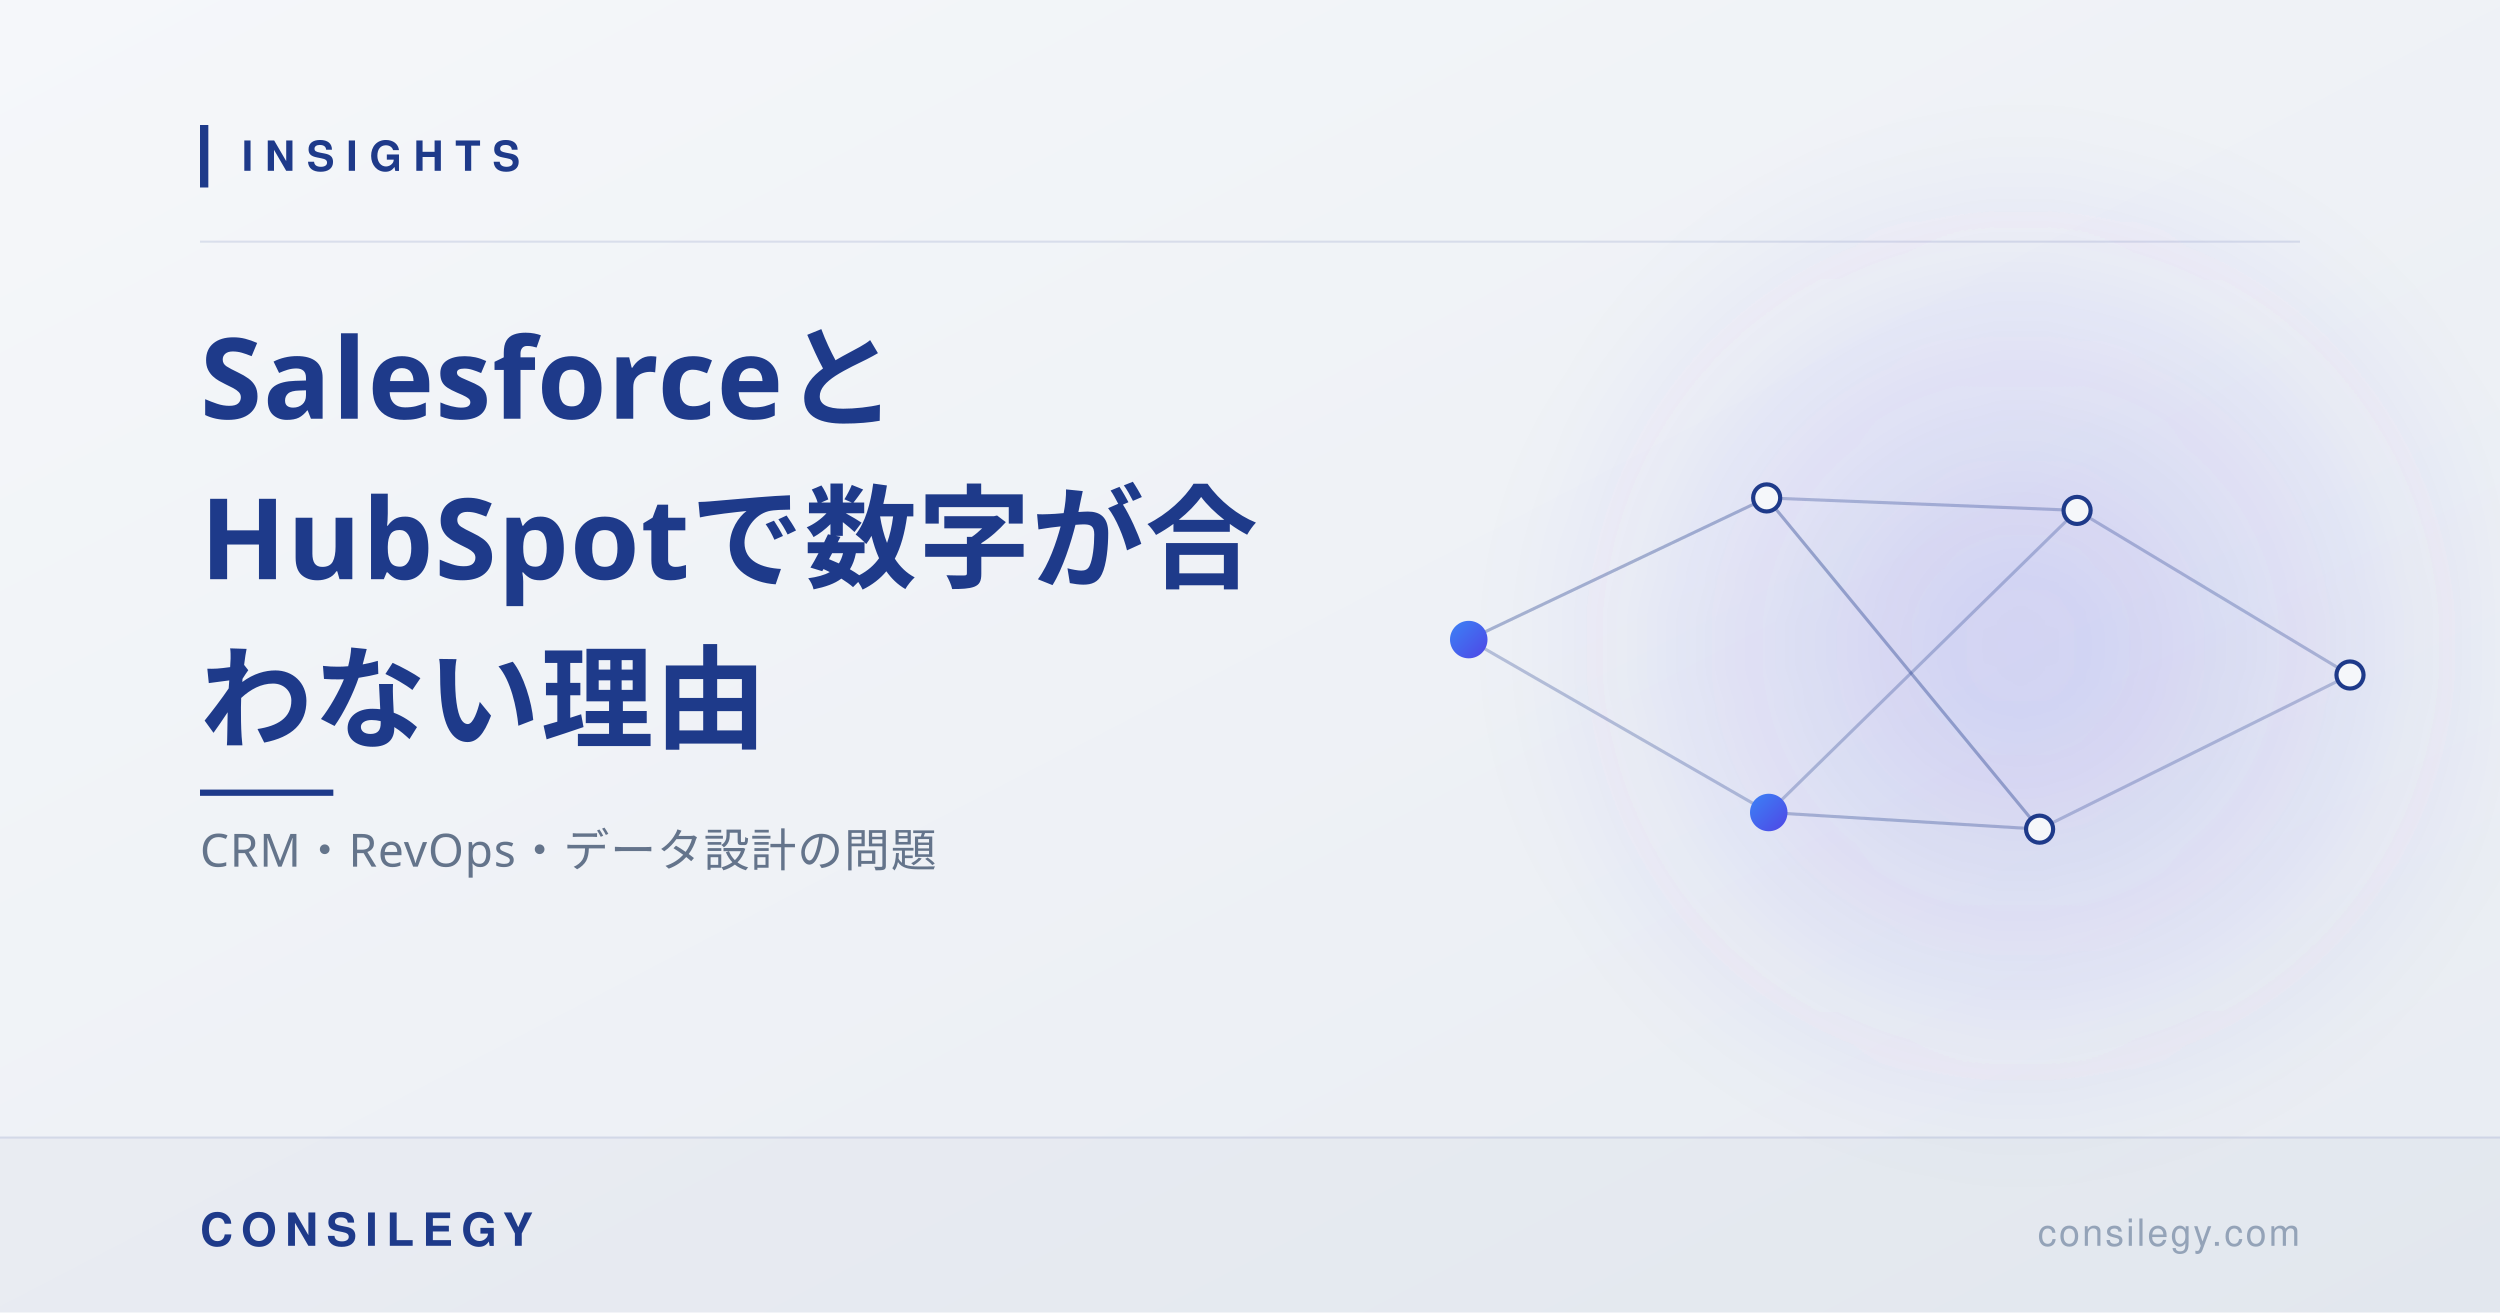
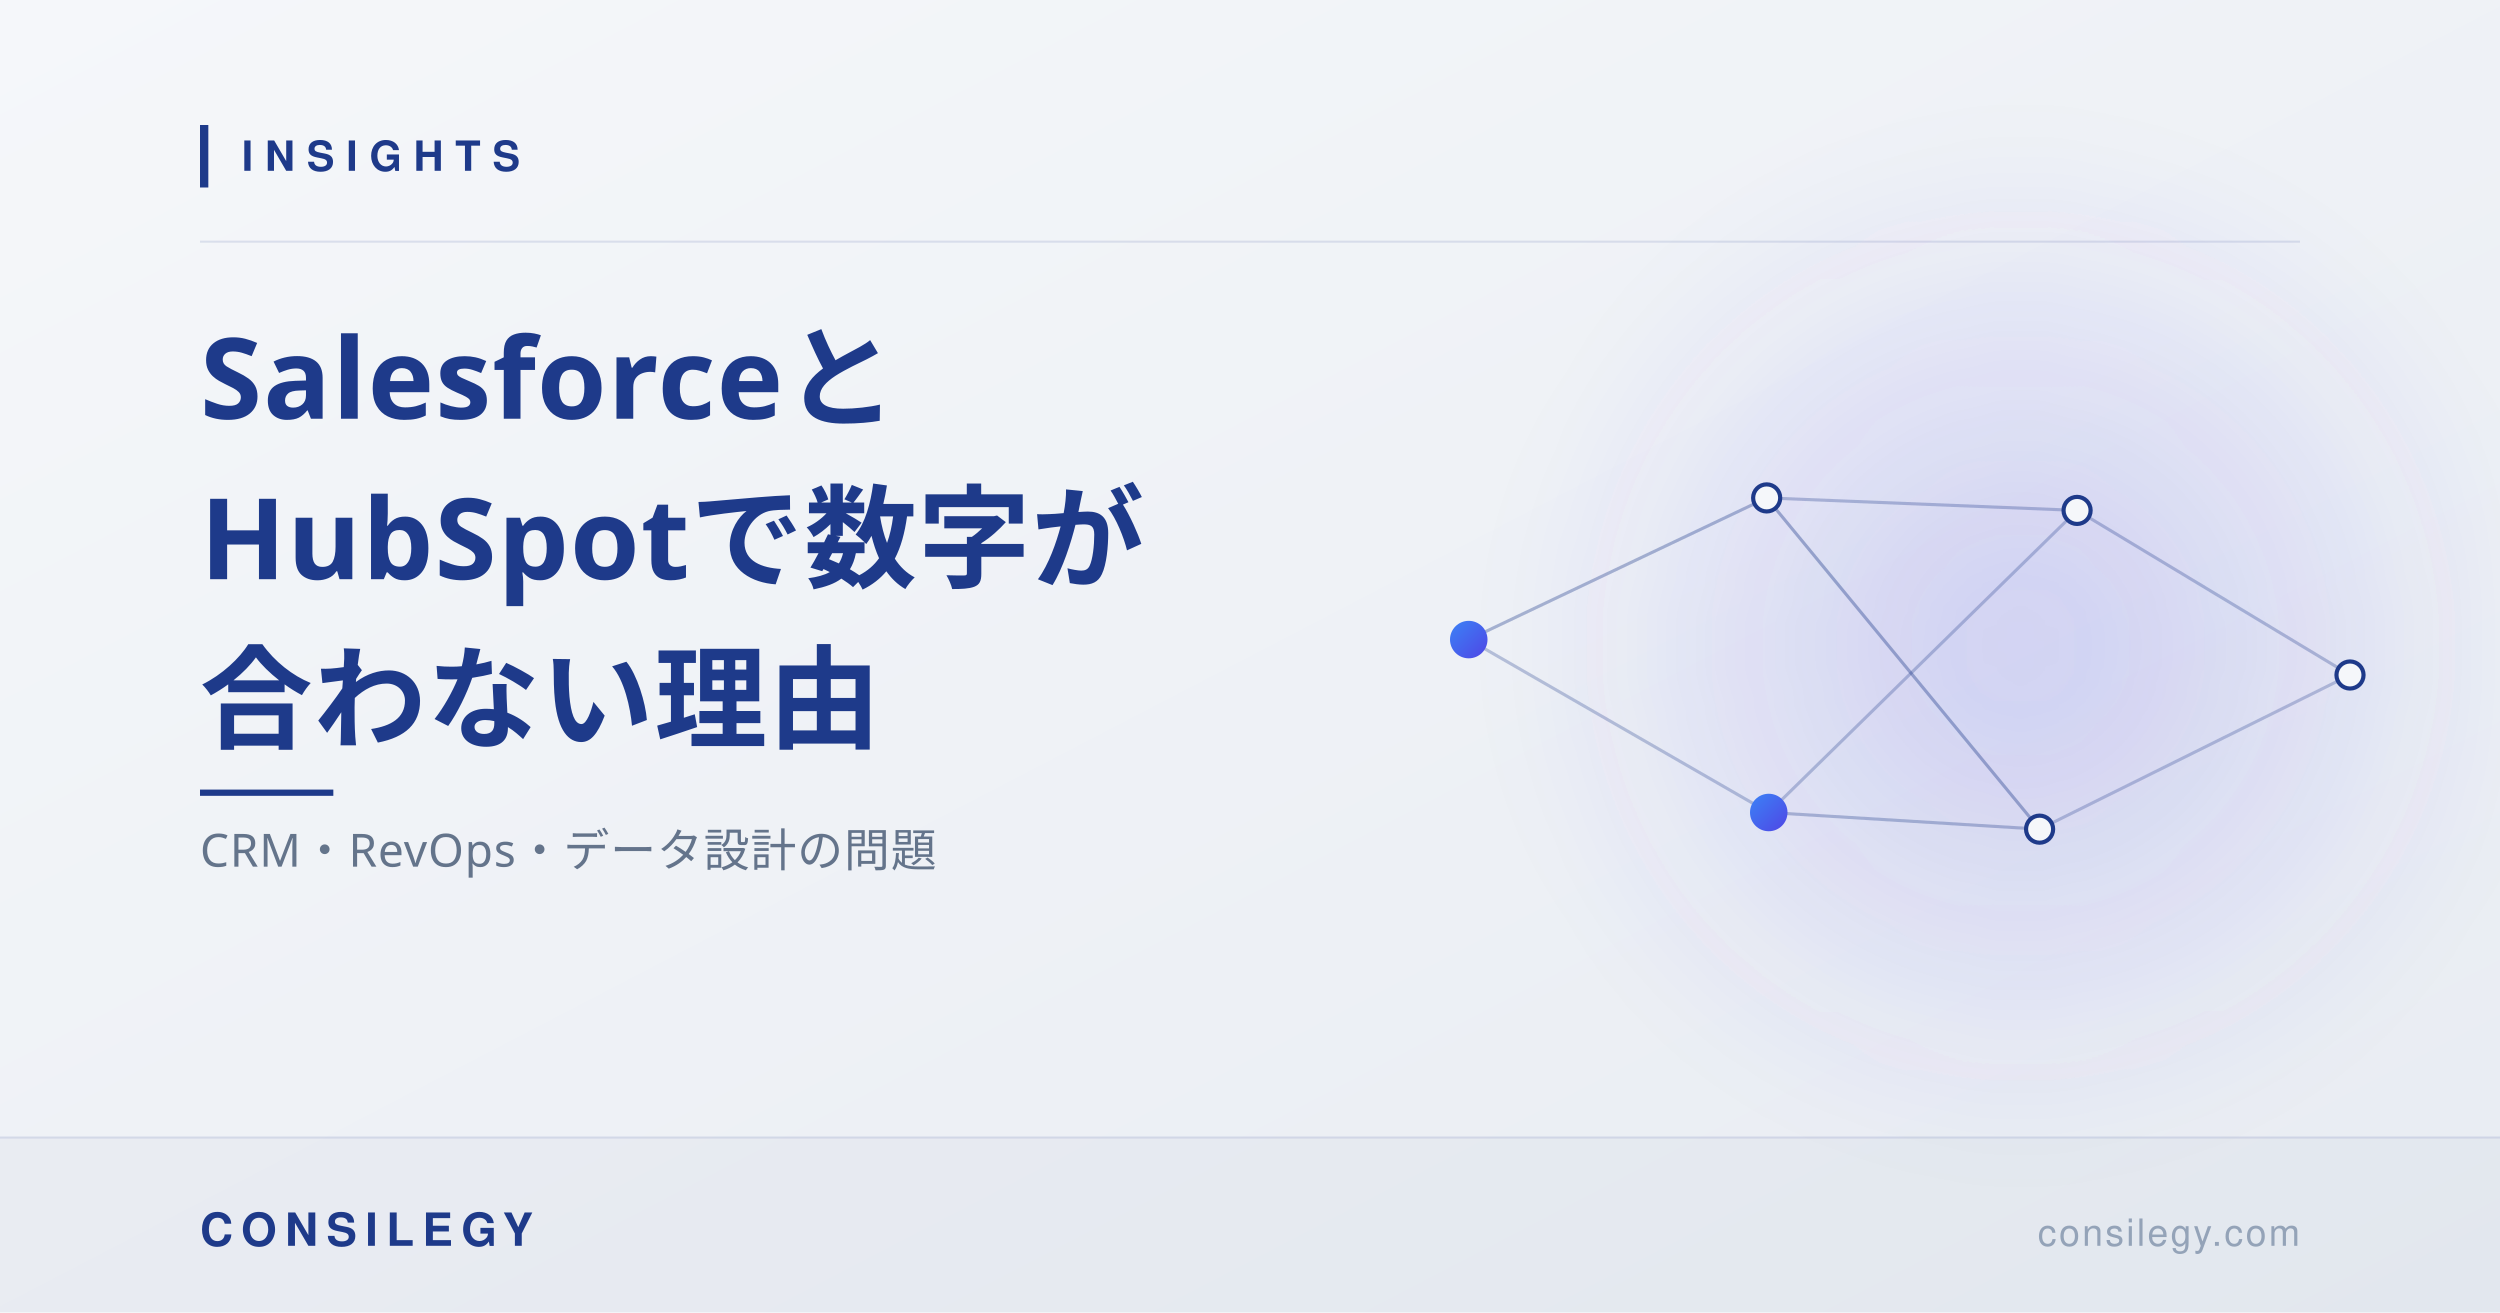
<svg xmlns="http://www.w3.org/2000/svg" viewBox="0 0 1200 630" width="1200" height="630">
  <defs>
    <linearGradient id="bg" x1="0%" y1="0%" x2="100%" y2="100%">
      <stop offset="0%" stop-color="#F5F7FA" />
      <stop offset="100%" stop-color="#E8ECF2" />
    </linearGradient>
    <linearGradient id="bi" x1="0%" y1="0%" x2="100%" y2="100%">
      <stop offset="0%" stop-color="#3B82F6" />
      <stop offset="100%" stop-color="#4F46E5" />
    </linearGradient>
    <radialGradient id="glow" cx="50%" cy="50%" r="50%">
      <stop offset="0%" stop-color="#4F46E5" stop-opacity="0.20" />
      <stop offset="100%" stop-color="#4F46E5" stop-opacity="0" />
    </radialGradient>
    <filter id="soft" x="-60%" y="-60%" width="220%" height="220%">
      <feGaussianBlur stdDeviation="26" />
    </filter>
  </defs>
  <rect width="1200" height="630" fill="url(#bg)" />
  <circle cx="970" cy="310" r="240" fill="url(#glow)" filter="url(#soft)" />
  <line x1="705" y1="307" x2="848" y2="239" stroke="#1E3A8A" stroke-opacity="0.35" stroke-width="1.5" />
  <line x1="705" y1="307" x2="849" y2="390" stroke="#1E3A8A" stroke-opacity="0.28" stroke-width="1.5" />
  <line x1="848" y1="239" x2="997" y2="245" stroke="#1E3A8A" stroke-opacity="0.30" stroke-width="1.5" />
  <line x1="848" y1="239" x2="979" y2="398" stroke="#1E3A8A" stroke-opacity="0.38" stroke-width="1.5" />
  <line x1="849" y1="390" x2="997" y2="245" stroke="#1E3A8A" stroke-opacity="0.28" stroke-width="1.5" />
  <line x1="849" y1="390" x2="979" y2="398" stroke="#1E3A8A" stroke-opacity="0.31" stroke-width="1.5" />
  <line x1="997" y1="245" x2="1128" y2="324" stroke="#1E3A8A" stroke-opacity="0.29" stroke-width="1.5" />
  <line x1="979" y1="398" x2="1128" y2="324" stroke="#1E3A8A" stroke-opacity="0.27" stroke-width="1.5" />
  <circle cx="705" cy="307" r="9" fill="url(#bi)" />
  <circle cx="848" cy="239" r="6.5" fill="#F5F7FA" stroke="#1E3A8A" stroke-width="2" />
  <circle cx="849" cy="390" r="9" fill="url(#bi)" />
  <circle cx="997" cy="245" r="6.5" fill="#F5F7FA" stroke="#1E3A8A" stroke-width="2" />
  <circle cx="979" cy="398" r="6.5" fill="#F5F7FA" stroke="#1E3A8A" stroke-width="2" />
  <circle cx="1128" cy="324" r="6.5" fill="#F5F7FA" stroke="#1E3A8A" stroke-width="2" />
  <rect x="96" y="60" width="4" height="30" fill="#1E3A8A" />
  <text x="116" y="82" font-family="'Helvetica Neue',Helvetica,Arial,sans-serif" font-size="20" font-weight="600" fill="#1E3A8A" letter-spacing="0.28em">INSIGHTS</text>
  <line x1="96" y1="116" x2="1104" y2="116" stroke="#1E3A8A" stroke-opacity="0.12" stroke-width="1" />
  <text x="96" y="201" font-family="'Hiragino Sans','Hiragino Kaku Gothic ProN',system-ui,sans-serif" font-size="54" font-weight="600" fill="#1E3A8A" letter-spacing="0.01em">Salesforceと</text>
-   <text x="96" y="278" font-family="'Hiragino Sans','Hiragino Kaku Gothic ProN',system-ui,sans-serif" font-size="54" font-weight="600" fill="#1E3A8A" letter-spacing="0.01em">HubSpotで数字が合</text>
-   <text x="96" y="355" font-family="'Hiragino Sans','Hiragino Kaku Gothic ProN',system-ui,sans-serif" font-size="54" font-weight="600" fill="#1E3A8A" letter-spacing="0.01em">わない理由</text>
+   <text x="96" y="278" font-family="'Hiragino Sans','Hiragino Kaku Gothic ProN',system-ui,sans-serif" font-size="54" font-weight="600" fill="#1E3A8A" letter-spacing="0.01em">HubSpotで数字が</text>
+   <text x="96" y="355" font-family="'Hiragino Sans','Hiragino Kaku Gothic ProN',system-ui,sans-serif" font-size="54" font-weight="600" fill="#1E3A8A" letter-spacing="0.01em">合わない理由</text>
  <rect x="96" y="379" width="64" height="3" fill="#1E3A8A" />
  <text x="96" y="416" font-family="'Hiragino Sans','Hiragino Kaku Gothic ProN',system-ui,sans-serif" font-size="22" font-weight="400" fill="#64748B" letter-spacing="0.02em">CRM・RevOps・データ設計の問題</text>
  <rect x="0" y="546" width="1200" height="84" fill="#1E3A8A" fill-opacity="0.035" />
  <line x1="0" y1="546" x2="1200" y2="546" stroke="#1E3A8A" stroke-opacity="0.12" stroke-width="1" />
  <text x="96" y="598" font-family="'Helvetica Neue',Helvetica,Arial,sans-serif" font-size="22" font-weight="600" fill="#1E3A8A" letter-spacing="0.18em">CONSILEGY</text>
  <text x="1104" y="598" text-anchor="end" font-family="'Helvetica Neue',Helvetica,Arial,sans-serif" font-size="18" font-weight="400" fill="#94A3B8" letter-spacing="0.06em">consilegy.com</text>
</svg>
